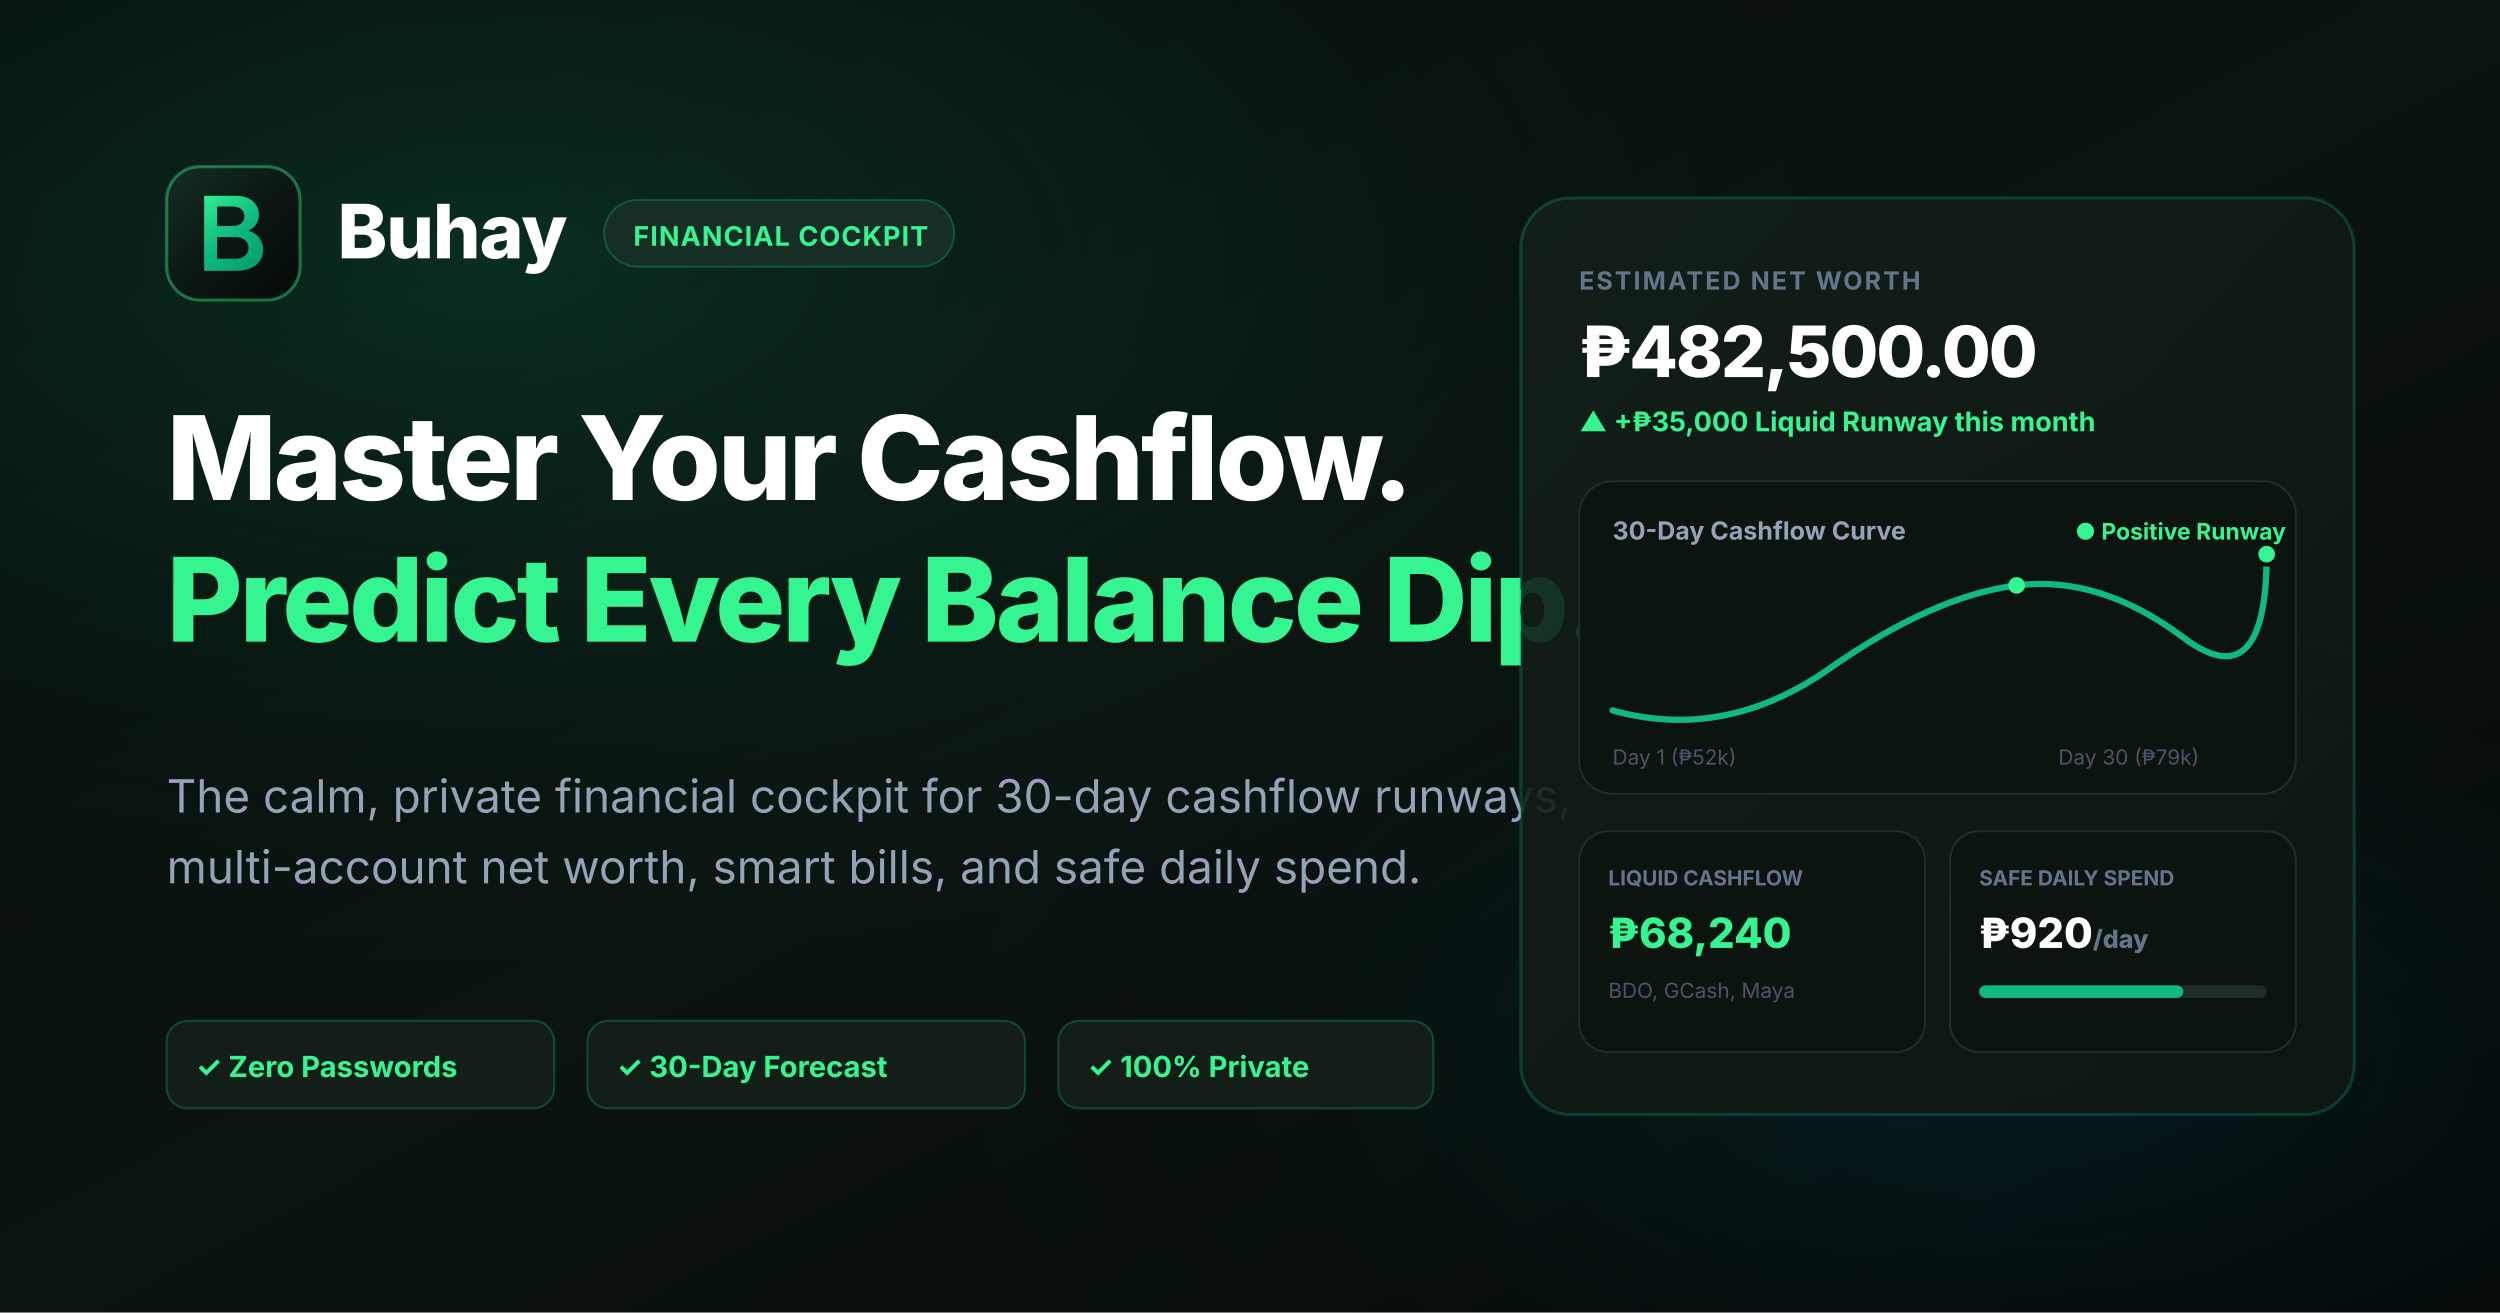
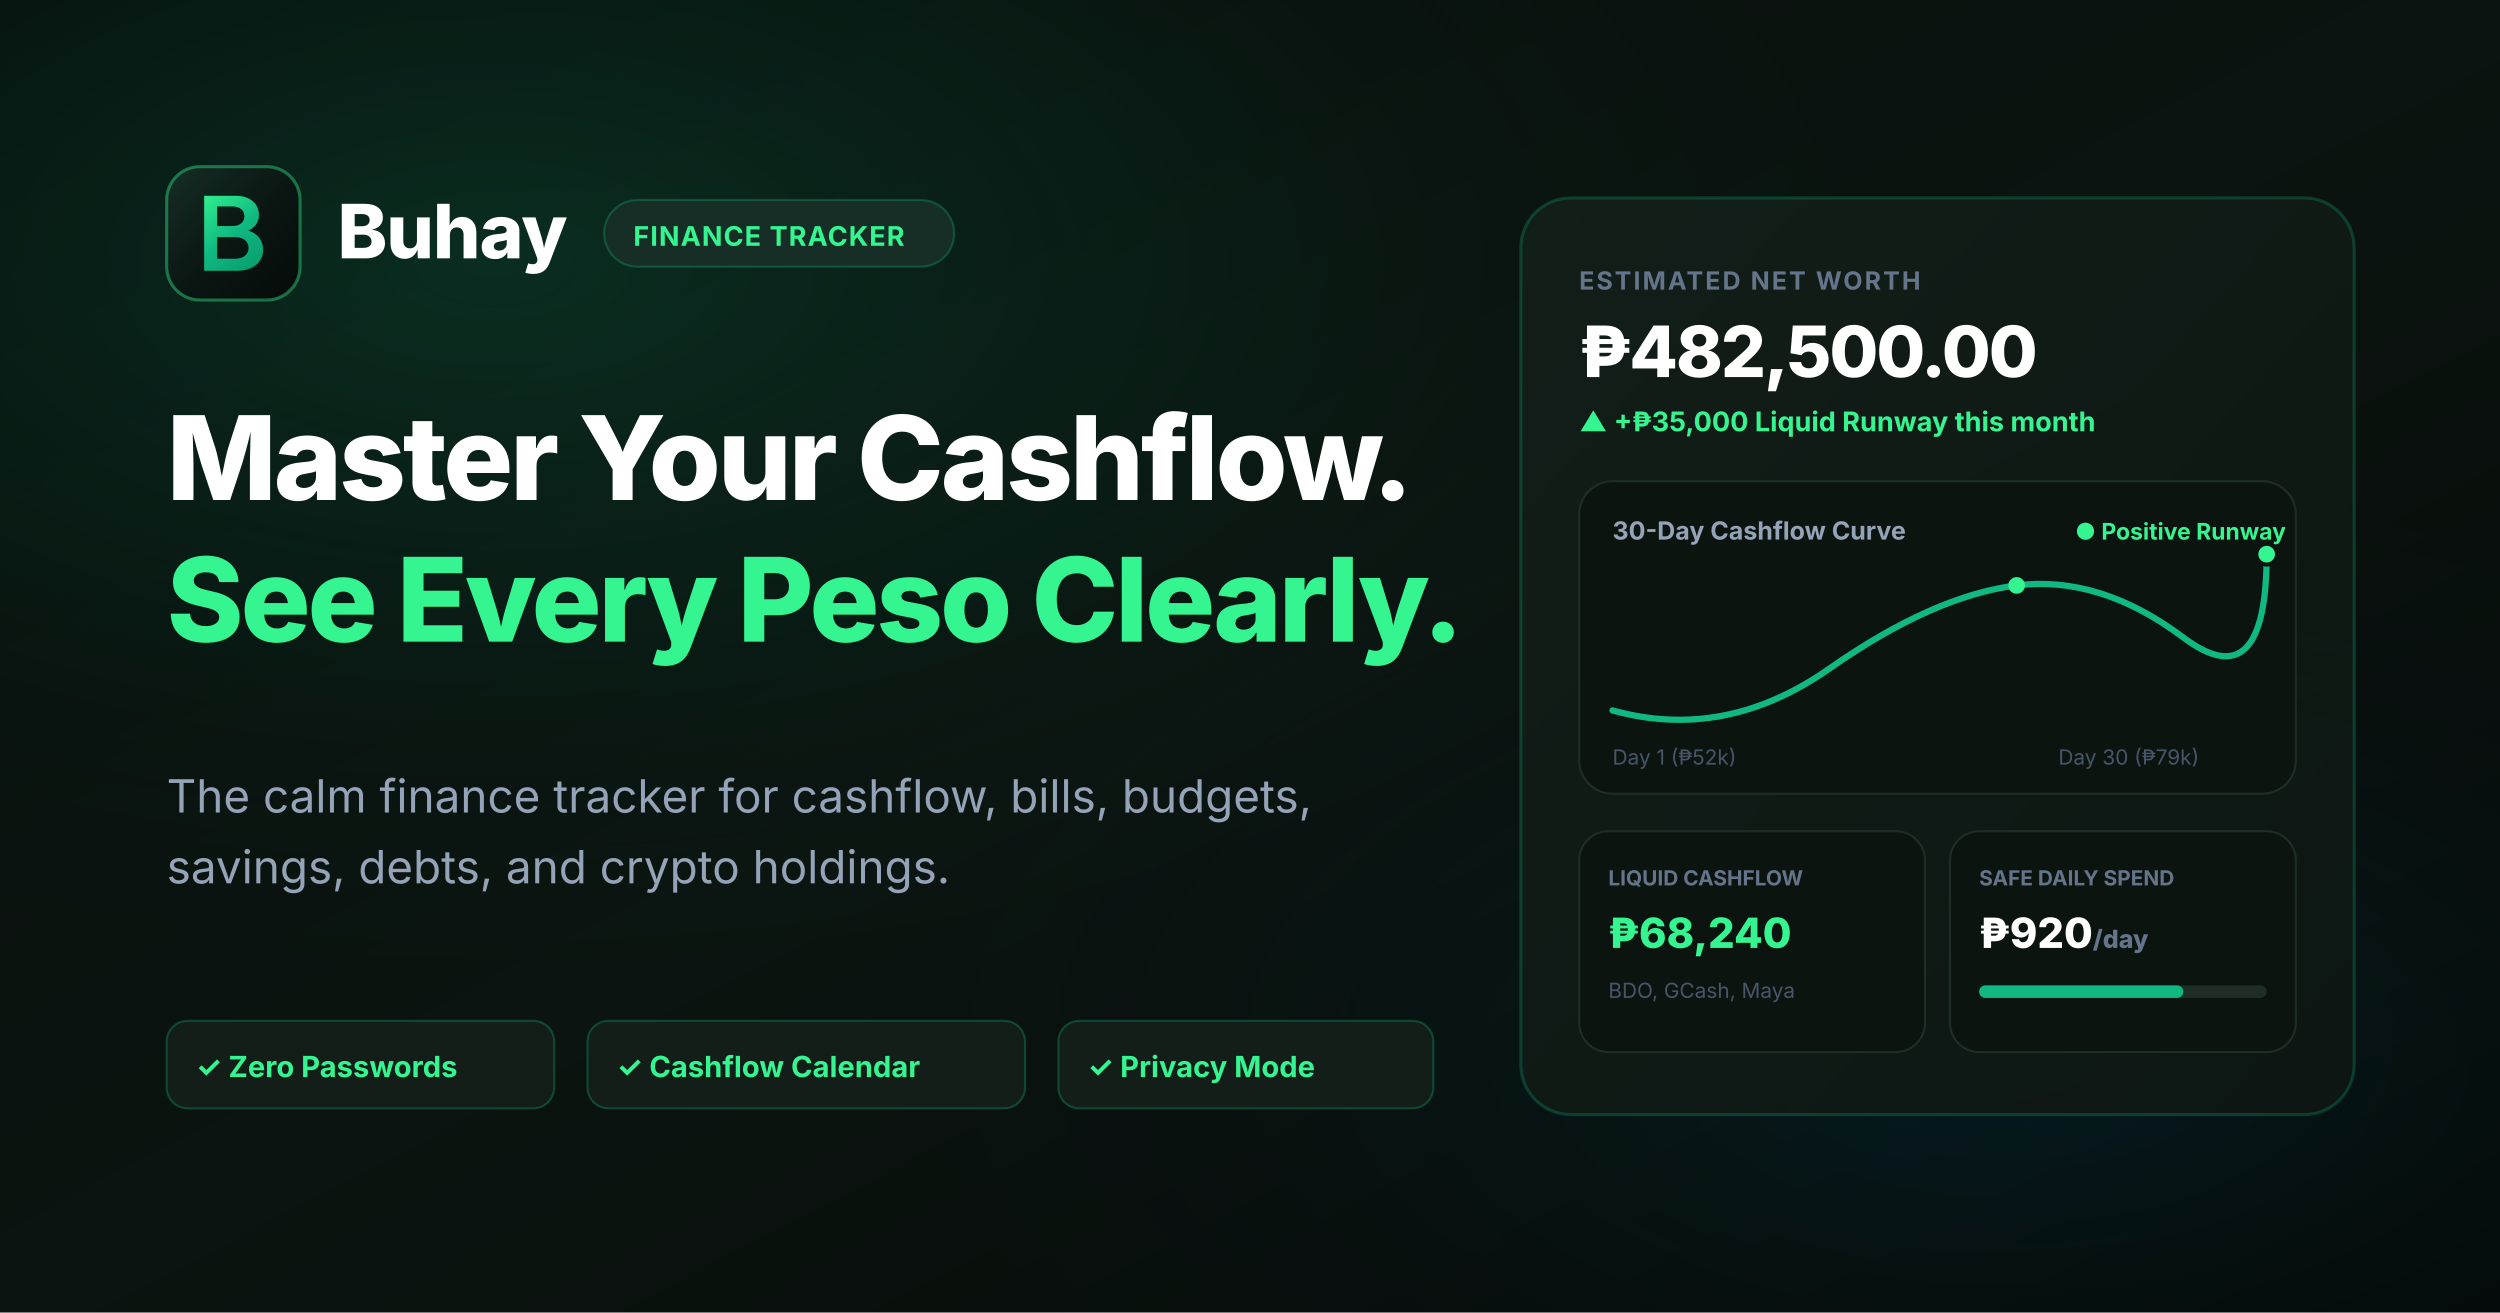
<svg xmlns="http://www.w3.org/2000/svg" width="1200" height="630" viewBox="0 0 1200 630" role="img" aria-labelledby="title desc">
  <defs>
    <linearGradient id="bg" x1="0%" y1="0%" x2="100%" y2="100%">
      <stop offset="0%" stop-color="#070b09" />
      <stop offset="50%" stop-color="#0b1410" />
      <stop offset="100%" stop-color="#050806" />
    </linearGradient>
    <radialGradient id="emeraldGlow" cx="20%" cy="20%" r="60%">
      <stop offset="0%" stop-color="#10b981" stop-opacity="0.18" />
      <stop offset="60%" stop-color="#059669" stop-opacity="0.04" />
      <stop offset="100%" stop-color="#000000" stop-opacity="0" />
    </radialGradient>
    <radialGradient id="blueGlow" cx="80%" cy="80%" r="50%">
      <stop offset="0%" stop-color="#0284c7" stop-opacity="0.12" />
      <stop offset="100%" stop-color="#000000" stop-opacity="0" />
    </radialGradient>
    <linearGradient id="logo-bg" x1="0" y1="0" x2="64" y2="64" gradientUnits="userSpaceOnUse">
      <stop offset="0%" stop-color="#162e26" />
      <stop offset="50%" stop-color="#0b1713" />
      <stop offset="100%" stop-color="#050a08" />
    </linearGradient>
    <linearGradient id="logo-mark" x1="16" y1="12" x2="48" y2="52" gradientUnits="userSpaceOnUse">
      <stop offset="0%" stop-color="#34f590" />
      <stop offset="50%" stop-color="#10b981" />
      <stop offset="100%" stop-color="#059669" />
    </linearGradient>
    <linearGradient id="cardGrad" x1="0%" y1="0%" x2="100%" y2="100%">
      <stop offset="0%" stop-color="#131f19" stop-opacity="0.9" />
      <stop offset="100%" stop-color="#0d1612" stop-opacity="0.9" />
    </linearGradient>
  </defs>
  <rect width="1200" height="630" fill="url(#bg)" />
  <rect width="1200" height="630" fill="url(#emeraldGlow)" />
  <rect width="1200" height="630" fill="url(#blueGlow)" />
  <g transform="translate(80, 80)">
    <g transform="translate(0, 0)">
      <rect width="64" height="64" rx="16" fill="url(#logo-bg)" stroke="#34f590" stroke-width="1.5" stroke-opacity="0.4" />
      <path d="M18 14h15.5c6.3 0 10.8 3.7 10.8 9.1 0 3.5-1.9 6.2-5.1 7.6 4.4 1.3 7.1 4.7 7.1 9.2 0 6.4-5.3 10.1-12.8 10.1H18V14Zm13.5 14.5c3.6 0 5.8-1.8 5.8-4.7s-2.2-4.7-5.8-4.7h-7.3v9.4h7.3Zm1.2 15.7c4.1 0 6.6-2 6.6-5.2s-2.5-5.2-6.6-5.2h-8.5v10.4h8.5Z" fill="url(#logo-mark)" />
      <text x="82" y="44" fill="#ffffff" font-family="-apple-system, BlinkMacSystemFont, 'Inter', 'SF Pro Display', sans-serif" font-size="36" font-weight="800" letter-spacing="-0.5">Buhay</text>
      <rect x="210" y="16" width="168" height="32" rx="16" fill="#162e26" stroke="#10b981" stroke-width="1" stroke-opacity="0.3" />
-       <text x="224" y="38" fill="#34f590" font-family="-apple-system, BlinkMacSystemFont, 'Inter', sans-serif" font-size="13" font-weight="700" letter-spacing="0.5">FINANCIAL COCKPIT</text>
+       <text x="224" y="38" fill="#34f590" font-family="-apple-system, BlinkMacSystemFont, 'Inter', sans-serif" font-size="13" font-weight="700" letter-spacing="0.5">FINANCE TRACKER</text>
    </g>
    <text x="0" y="160" fill="#ffffff" font-family="-apple-system, BlinkMacSystemFont, 'Inter', 'SF Pro Display', sans-serif" font-size="56" font-weight="800" letter-spacing="-1.5">
      Master Your Cashflow.
    </text>
    <text x="0" y="228" fill="#34f590" font-family="-apple-system, BlinkMacSystemFont, 'Inter', 'SF Pro Display', sans-serif" font-size="56" font-weight="800" letter-spacing="-1.5">
-       Predict Every Balance Dip.
+       See Every Peso Clearly.
    </text>
    <text x="0" y="310" fill="#94a3b8" font-family="-apple-system, BlinkMacSystemFont, 'Inter', sans-serif" font-size="22" font-weight="400" line-height="1.5">
-       The calm, private financial cockpit for 30-day cashflow runways,
+       The calm finance tracker for cashflow, bills, budgets,
    </text>
    <text x="0" y="344" fill="#94a3b8" font-family="-apple-system, BlinkMacSystemFont, 'Inter', sans-serif" font-size="22" font-weight="400">
-       multi-account net worth, smart bills, and safe daily spend.
+       savings, debts, and crypto holdings.
    </text>
    <g transform="translate(0, 410)">
      <g transform="translate(0, 0)">
        <rect width="186" height="42" rx="10" fill="#131e19" stroke="#10b981" stroke-width="1" stroke-opacity="0.3" />
        <text x="14" y="27" fill="#34f590" font-family="-apple-system, BlinkMacSystemFont, 'Inter', sans-serif" font-size="14" font-weight="700">✓ Zero Passwords</text>
      </g>
      <g transform="translate(202, 0)">
        <rect width="210" height="42" rx="10" fill="#131e19" stroke="#10b981" stroke-width="1" stroke-opacity="0.3" />
-         <text x="14" y="27" fill="#34f590" font-family="-apple-system, BlinkMacSystemFont, 'Inter', sans-serif" font-size="14" font-weight="700">✓ 30-Day Forecast</text>
+         <text x="14" y="27" fill="#34f590" font-family="-apple-system, BlinkMacSystemFont, 'Inter', sans-serif" font-size="14" font-weight="700">✓ Cashflow Calendar</text>
      </g>
      <g transform="translate(428, 0)">
        <rect width="180" height="42" rx="10" fill="#131e19" stroke="#10b981" stroke-width="1" stroke-opacity="0.3" />
-         <text x="14" y="27" fill="#34f590" font-family="-apple-system, BlinkMacSystemFont, 'Inter', sans-serif" font-size="14" font-weight="700">✓ 100% Private</text>
+         <text x="14" y="27" fill="#34f590" font-family="-apple-system, BlinkMacSystemFont, 'Inter', sans-serif" font-size="14" font-weight="700">✓ Privacy Mode</text>
      </g>
    </g>
  </g>
  <g transform="translate(730, 95)">
    <rect width="400" height="440" rx="24" fill="url(#cardGrad)" stroke="#10b981" stroke-width="1.5" stroke-opacity="0.25" />
    <text x="28" y="44" fill="#64748b" font-family="-apple-system, BlinkMacSystemFont, 'Inter', sans-serif" font-size="12" font-weight="700" letter-spacing="1">ESTIMATED NET WORTH</text>
    <text x="28" y="86" fill="#ffffff" font-family="-apple-system, BlinkMacSystemFont, 'Inter', sans-serif" font-size="34" font-weight="800" letter-spacing="-1">₱482,500.00</text>
    <text x="28" y="112" fill="#34f590" font-family="-apple-system, BlinkMacSystemFont, 'Inter', sans-serif" font-size="13" font-weight="700">▲ +₱35,000 Liquid Runway this month</text>
    <g transform="translate(28, 136)">
      <rect width="344" height="150" rx="16" fill="#0c1410" stroke="#1e2e26" stroke-width="1" />
      <text x="16" y="28" fill="#94a3b8" font-family="-apple-system, BlinkMacSystemFont, 'Inter', sans-serif" font-size="12" font-weight="700">30-Day Cashflow Curve</text>
      <text x="238" y="28" fill="#34f590" font-family="-apple-system, BlinkMacSystemFont, 'Inter', sans-serif" font-size="11" font-weight="700">● Positive Runway</text>
      <path d="M 16 110 Q 70 125, 120 90 T 210 50 T 290 75 T 330 35" fill="none" stroke="#10b981" stroke-width="3" stroke-linecap="round" />
      <circle cx="210" cy="50" r="4" fill="#34f590" />
      <circle cx="330" cy="35" r="5" fill="#34f590" stroke="#0c1410" stroke-width="2" />
      <text x="16" y="136" fill="#475569" font-family="-apple-system, BlinkMacSystemFont, 'Inter', sans-serif" font-size="10">Day 1 (₱52k)</text>
      <text x="230" y="136" fill="#475569" font-family="-apple-system, BlinkMacSystemFont, 'Inter', sans-serif" font-size="10">Day 30 (₱79k)</text>
    </g>
    <g transform="translate(28, 304)">
      <rect width="166" height="106" rx="14" fill="#0c1410" stroke="#1e2e26" stroke-width="1" />
      <text x="14" y="26" fill="#64748b" font-family="-apple-system, BlinkMacSystemFont, 'Inter', sans-serif" font-size="10" font-weight="700">LIQUID CASHFLOW</text>
      <text x="14" y="56" fill="#34f590" font-family="-apple-system, BlinkMacSystemFont, 'Inter', sans-serif" font-size="20" font-weight="800">₱68,240</text>
      <text x="14" y="80" fill="#475569" font-family="-apple-system, BlinkMacSystemFont, 'Inter', sans-serif" font-size="10">BDO, GCash, Maya</text>
    </g>
    <g transform="translate(206, 304)">
      <rect width="166" height="106" rx="14" fill="#0c1410" stroke="#1e2e26" stroke-width="1" />
      <text x="14" y="26" fill="#64748b" font-family="-apple-system, BlinkMacSystemFont, 'Inter', sans-serif" font-size="10" font-weight="700">SAFE DAILY SPEND</text>
      <text x="14" y="56" fill="#ffffff" font-family="-apple-system, BlinkMacSystemFont, 'Inter', sans-serif" font-size="20" font-weight="800">₱920<tspan font-size="12" fill="#64748b">/day</tspan>
      </text>
      <rect x="14" y="74" width="138" height="6" rx="3" fill="#1e2e26" />
      <rect x="14" y="74" width="98" height="6" rx="3" fill="#10b981" />
    </g>
  </g>
</svg>
